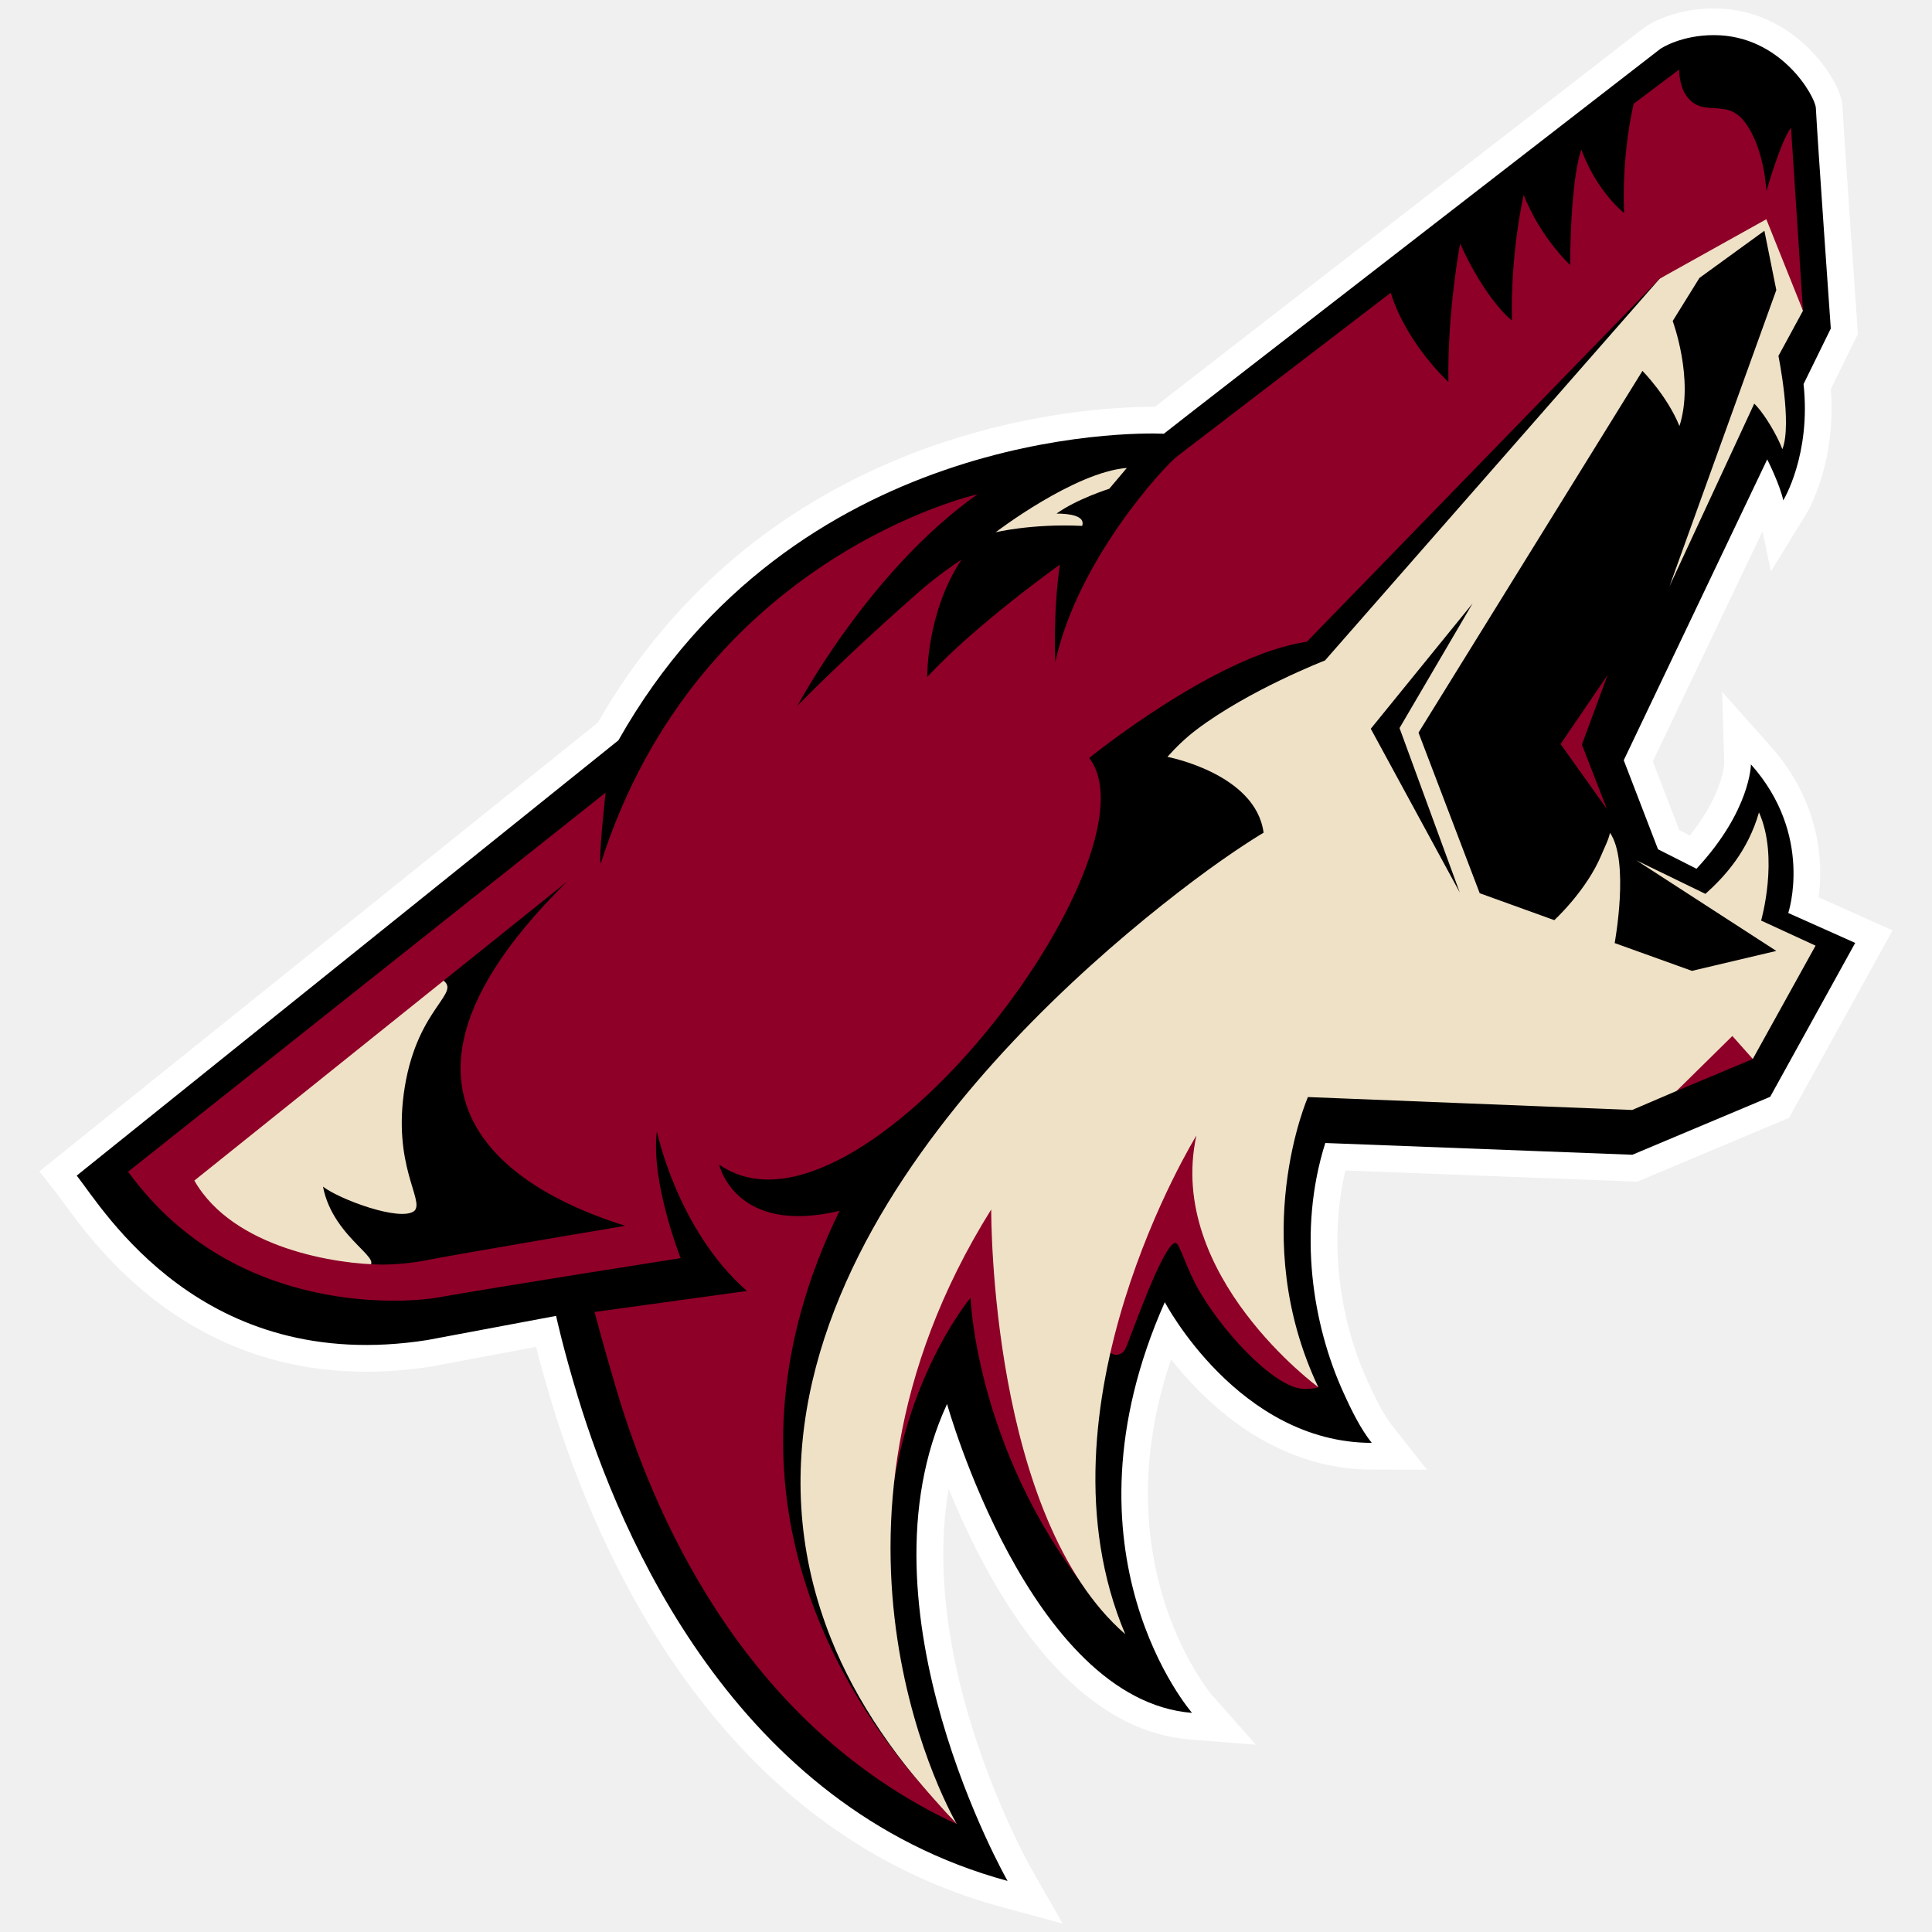
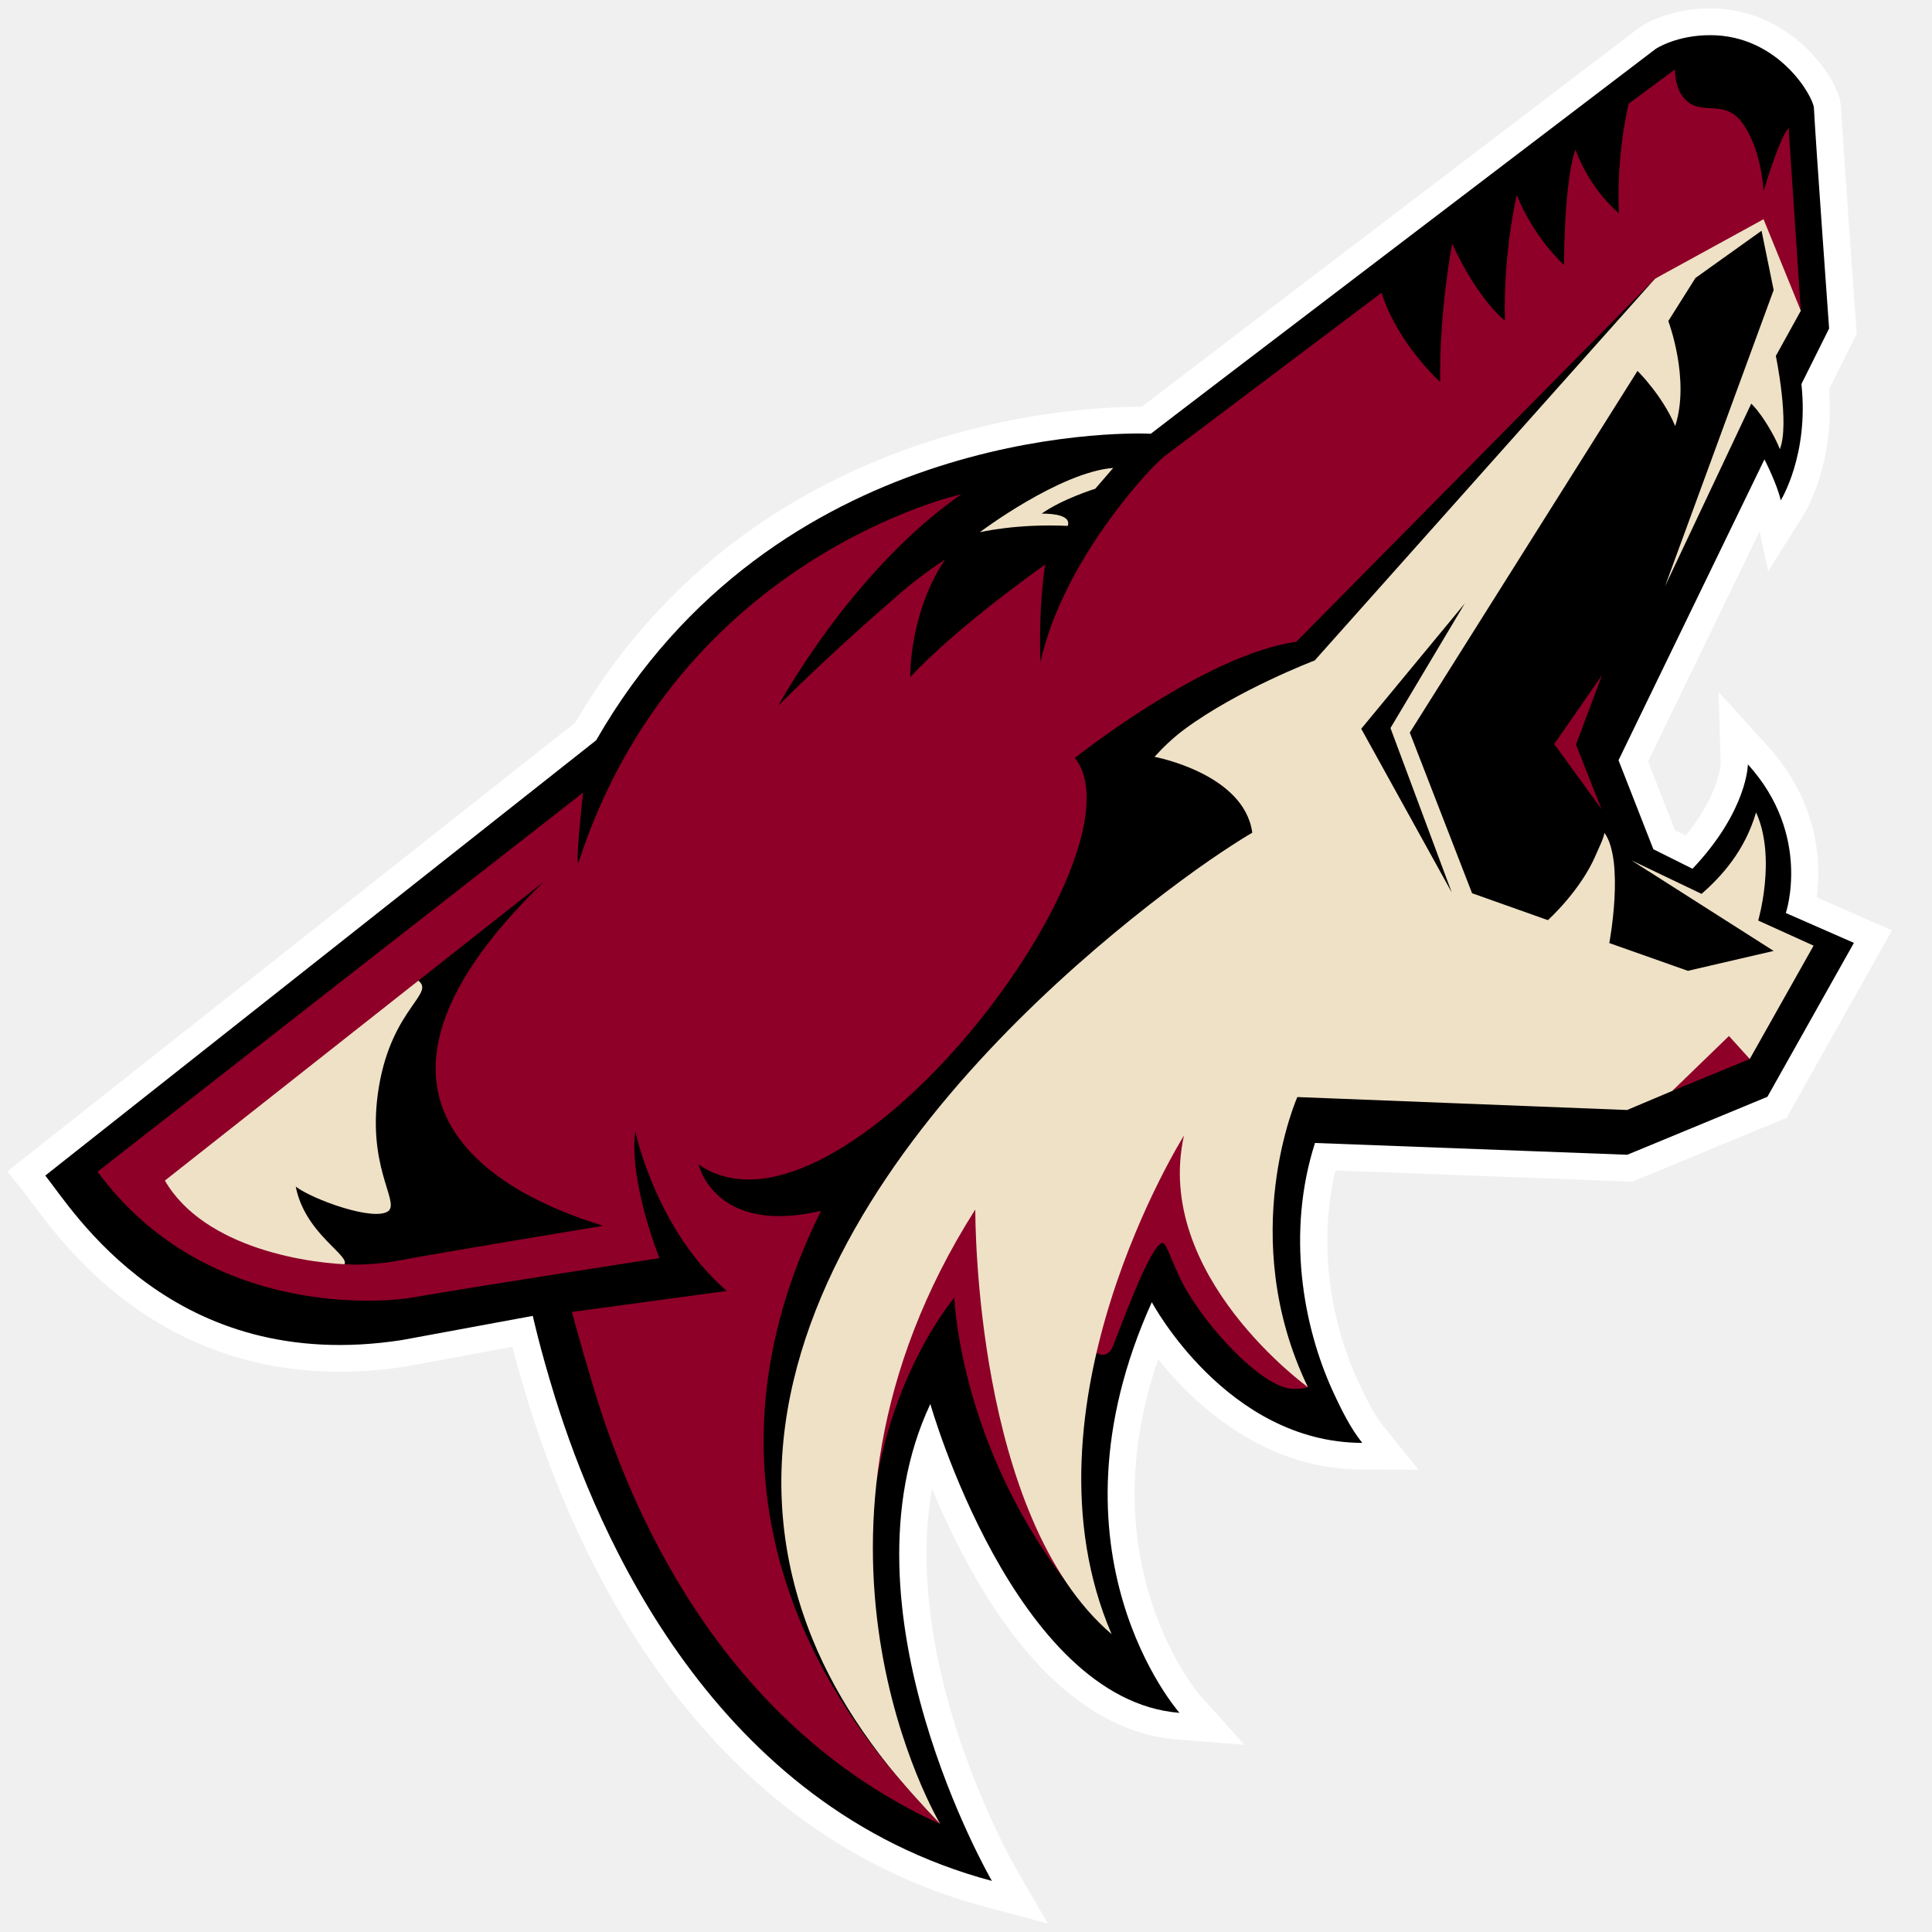
- <svg xmlns="http://www.w3.org/2000/svg" width="60px" height="60px" viewBox="0 0 60 60" version="1.1">
+ <svg xmlns="http://www.w3.org/2000/svg" width="30px" height="30px" viewBox="0 0 30 30" version="1.1">
  <defs />
  <g id="Page-1" stroke="none" stroke-width="1" fill="none" fill-rule="evenodd">
-     <g id="Artboard">
-       <g id="coyotes" transform="translate(1.153846, 0)">
-         <g id="Group">
-           <path d="M56.799,28.526 L55.327,27.868 C55.364,27.584 55.388,27.232 55.368,26.832 C55.301,25.491 54.773,24.23 53.843,23.186 L52.328,21.485 L52.394,23.726 C52.39,23.774 52.364,24.056 52.195,24.487 C52.058,24.839 51.801,25.352 51.328,25.947 L50.997,25.779 L50.175,23.645 L53.582,16.503 L53.843,17.747 L54.933,15.974 C54.961,15.929 55.213,15.508 55.426,14.796 C55.68,13.945 55.775,13.012 55.704,12.084 L56.447,10.568 L56.546,10.368 L56.53,10.145 C56.526,10.086 56.115,4.287 56.067,3.312 C56.043,2.834 55.611,2.09 55.016,1.502 C54.444,0.936 53.469,0.263 52.073,0.263 C51.555,0.263 51.059,0.347 50.597,0.514 C50.253,0.639 49.998,0.787 49.884,0.876 C49.774,0.962 48.444,1.992 46.602,3.418 C41.216,7.589 35.923,11.688 34.712,12.635 C34.683,12.635 34.653,12.635 34.62,12.635 C34.115,12.635 33.065,12.666 31.705,12.877 C30.121,13.123 28.577,13.536 27.117,14.106 C25.212,14.85 23.471,15.854 21.943,17.09 C20.136,18.553 18.611,20.353 17.409,22.444 L0.709,35.863 L0.069,36.378 L0.577,37.023 C0.637,37.098 0.717,37.209 0.811,37.337 C1.325,38.042 2.283,39.354 3.799,40.488 C5.673,41.889 7.833,42.6 10.218,42.6 C10.874,42.6 11.555,42.545 12.242,42.438 L12.254,42.436 L12.267,42.433 L15.494,41.827 C15.608,42.272 15.776,42.889 16.003,43.635 C16.679,45.853 17.941,49.127 20.106,52.133 C21.307,53.8 22.67,55.222 24.157,56.358 C25.898,57.688 27.836,58.649 29.92,59.215 L31.848,59.738 L30.857,58.003 C30.846,57.983 29.679,55.916 28.881,53.129 C28.336,51.229 27.883,48.684 28.309,46.237 C28.607,46.967 28.984,47.8 29.441,48.644 C30.22,50.082 31.071,51.253 31.973,52.124 C33.165,53.277 34.453,53.915 35.8,54.021 L37.849,54.183 L36.491,52.651 C36.453,52.606 35.484,51.443 34.916,49.435 C34.268,47.148 34.369,44.725 35.215,42.215 C35.461,42.527 35.754,42.867 36.094,43.208 C36.788,43.902 37.535,44.459 38.317,44.861 C39.316,45.375 40.368,45.637 41.445,45.639 L43.162,45.643 L42.097,44.296 C41.815,43.938 41.577,43.467 41.307,42.868 C40.381,40.817 40.139,38.427 40.628,36.35 L49.509,36.69 L49.693,36.697 L49.862,36.626 L54.142,34.827 L54.407,34.715 L54.546,34.463 L57.186,29.683 L57.623,28.893 L56.799,28.526 L56.799,28.526 Z" id="Shape" fill="#FFFFFF" />
-           <path d="M1.229,36.509 C2.073,37.582 5.125,42.712 12.114,41.617 L16.116,40.866 C16.116,40.866 16.326,41.851 16.796,43.392 C18.104,47.68 21.662,56.113 30.137,58.414 C30.137,58.414 25.316,49.966 28.258,43.602 C28.258,43.602 30.823,52.797 35.866,53.195 C35.866,53.195 31.553,48.252 35.02,40.44 C35.02,40.44 37.308,44.802 41.447,44.81 C41.103,44.375 40.83,43.829 40.551,43.21 C39.626,41.16 39.131,38.262 40.004,35.497 L49.541,35.862 L53.821,34.062 L56.461,29.283 L54.382,28.354 C54.382,28.354 55.189,25.944 53.223,23.738 C53.223,23.738 53.215,25.172 51.532,26.98 L50.337,26.375 L49.273,23.61 L53.729,14.266 C53.729,14.266 54.123,15.046 54.227,15.539 C54.227,15.539 55.095,14.128 54.857,11.928 L55.703,10.203 C55.703,10.203 55.289,4.348 55.239,3.353 C55.222,3.004 54.164,1.091 52.074,1.091 C51.071,1.091 50.45,1.485 50.396,1.528 C50.014,1.827 35.446,13.1 34.991,13.47 C33.975,13.421 23.493,13.354 18.052,22.991 L1.229,36.509 L1.229,36.509 Z" id="Shape" fill="#000000" />
-           <path d="M10.135,39.384 C11.03,39.185 9.206,38.555 8.877,36.852 C9.372,37.239 11.285,37.958 11.716,37.604 C12.039,37.28 11.019,36.194 11.417,33.755 C11.83,31.225 13.258,30.82 12.545,30.405 C11.749,30.272 4.351,36.376 4.351,36.376 L5.513,38.3 C5.512,38.3 9.405,39.749 10.135,39.384 L10.135,39.384 Z" id="Shape" fill="#EFE1C6" />
-           <polygon id="Shape" fill="#8E0028" points="50.914 33.88 53.282 32.888 52.593 31.284" />
-           <path d="M33.212,41.695 C33.157,42.06 33.643,42.259 33.82,41.839 C33.997,41.418 34.97,38.632 35.346,38.599 C35.49,38.586 35.666,39.394 36.164,40.214 C36.97,41.538 38.498,43.133 39.349,43.133 C39.726,43.133 39.788,43.081 39.788,43.081 L38.864,41.713 L36.164,34.22 L34.505,36.708 L33.212,41.695 L33.212,41.695 Z" id="Shape" fill="#8E0028" />
-           <path d="M29.607,36.509 C29.607,36.509 33.275,50.2 33.038,49.92 C29.16,45.359 28.988,40.302 28.988,40.302 C28.988,40.302 26.485,43.273 26.412,48.219 L25.521,48.152 L27.374,40.655 L29.607,36.509 L29.607,36.509 Z" id="Shape" fill="#8E0028" />
-           <path d="M53.539,28.589 C53.539,28.589 54.103,26.632 53.473,25.23 C53.124,26.441 52.411,27.22 51.81,27.76 L49.666,26.719 L54.011,29.532 L51.391,30.151 L48.991,29.288 C48.991,29.288 49.461,26.745 48.845,25.864 C48.811,26.059 48.663,26.347 48.584,26.54 C48.119,27.66 47.116,28.576 47.116,28.576 L44.8,27.74 L42.899,22.753 L49.854,11.518 C49.854,11.518 50.622,12.292 51.003,13.232 C51.468,11.784 50.793,9.97 50.793,9.97 L51.623,8.632 L53.641,7.167 L54.011,9.008 L50.694,18.208 L53.326,12.535 C53.326,12.535 53.454,12.652 53.635,12.912 C53.824,13.183 54.069,13.606 54.199,13.951 C54.509,13.166 54.077,11.054 54.077,11.054 L54.84,9.649 L53.911,6.222 L50.387,8.656 L39.995,20.511 C39.995,20.511 37.64,21.423 36.006,22.659 C35.657,22.923 35.357,23.218 35.102,23.505 C35.102,23.505 37.845,24.025 38.088,25.86 C38.088,25.86 37.201,26.38 35.888,27.369 C31.106,30.973 20.477,40.486 24.664,50.917 C25.426,52.816 26.691,54.717 28.562,56.65 C28.562,56.65 23.282,47.71 29.629,37.562 C29.631,37.797 29.609,47.12 33.792,50.751 C30.801,43.685 36.001,35.267 36.001,35.267 C35.053,39.61 39.788,43.081 39.788,43.081 C37.569,38.399 39.465,34.07 39.465,34.07 L49.535,34.471 L50.914,33.88 L52.646,32.174 L53.281,32.887 L55.23,29.368 L53.539,28.589 L53.539,28.589 Z M41.417,22.632 L44.579,18.739 L42.31,22.61 L44.181,27.718 L41.417,22.632 L41.417,22.632 Z" id="Shape" fill="#EFE1C6" />
-           <path d="M54.468,3.966 C54.161,4.348 53.702,5.94 53.702,5.94 C53.702,5.94 53.655,4.621 53.033,3.792 C52.449,3.013 51.723,3.693 51.217,2.971 C50.985,2.641 50.993,2.159 50.993,2.159 L49.583,3.22 C49.583,3.22 49.201,4.746 49.285,6.62 C49.285,6.62 48.438,5.957 47.957,4.647 C47.957,4.647 47.626,5.41 47.609,8.229 C47.609,8.229 46.697,7.4 46.166,6.056 C46.166,6.056 45.751,7.814 45.801,9.954 C45.801,9.954 45.005,9.357 44.192,7.566 C44.192,7.566 43.794,9.656 43.827,11.862 C43.827,11.862 42.533,10.684 42.036,9.092 C42.036,9.092 35.84,13.835 35.409,14.167 C34.978,14.499 32.299,17.418 31.619,20.562 C31.619,20.562 31.544,19.011 31.763,17.534 C31.763,17.534 29.125,19.411 27.643,21.026 C27.643,21.026 27.605,19.038 28.708,17.377 C28.708,17.377 28.317,17.629 27.825,18.016 C27.515,18.259 27.215,18.531 26.792,18.907 C25.731,19.852 24.426,21.083 23.616,21.913 C23.616,21.913 25.83,17.733 29.203,15.35 C29.203,15.35 20.539,17.28 17.504,26.815 C17.421,26.723 17.653,24.617 17.653,24.617 L2.825,36.388 C6.209,41.054 11.782,40.413 12.401,40.302 C14.244,39.973 19.984,39.072 19.984,39.072 C19.984,39.072 19.047,36.7 19.246,35.133 C19.246,35.133 19.876,38.193 22.043,40.092 L17.31,40.744 C17.31,40.744 17.562,41.71 17.985,43.135 C19.053,46.735 21.785,53.51 28.561,56.651 C28.561,56.651 27.989,56.057 27.165,55.074 C24.834,52.291 20.849,45.938 24.918,37.604 C21.667,38.378 21.18,36.166 21.18,36.166 C25.515,39.196 34.986,26.541 32.672,23.539 C32.672,23.539 36.628,20.329 39.431,19.931 L50.387,8.656 L53.701,6.809 L54.84,9.65 L54.468,3.966 L54.468,3.966 Z M11.948,39.163 C11.555,39.24 10.955,39.275 10.732,39.273 C9.331,39.267 6.095,38.787 4.882,36.664 L16.449,27.387 C8.553,35.171 17.167,37.703 18.262,38.068 C18.262,38.068 13.225,38.914 11.948,39.163 L11.948,39.163 Z" id="Shape" fill="#8E0028" />
-           <polygon id="Shape" fill="#8E0028" points="47.311 23.107 48.77 20.967 47.974 23.124 48.753 25.13" />
-           <path d="M29.766,16.531 C29.766,16.531 30.884,16.257 32.454,16.332 C32.561,16.016 32.055,15.95 31.657,15.95 C32.291,15.494 33.295,15.179 33.295,15.179 L33.842,14.532 C32.2,14.665 29.766,16.531 29.766,16.531 L29.766,16.531 Z" id="Shape" fill="#EFE1C6" />
+     <g id="coyotes">
+       <g id="Page-1">
+         <g id="Artboard">
+           <g id="coyotes" transform="translate(0.078227, 0)">
+             <g id="Group">
+               <path d="M28.881,14.263 L28.132,13.934 C28.151,13.792 28.163,13.616 28.153,13.416 C28.119,12.746 27.851,12.115 27.378,11.593 L26.607,10.743 L26.641,11.863 C26.639,11.887 26.626,12.028 26.54,12.243 C26.47,12.42 26.339,12.676 26.099,12.974 L25.93,12.89 L25.513,11.823 L27.245,8.251 L27.378,8.873 L27.932,7.987 C27.946,7.964 28.075,7.754 28.182,7.398 C28.312,6.972 28.36,6.506 28.324,6.042 L28.702,5.284 L28.752,5.184 L28.744,5.072 C28.742,5.043 28.533,2.143 28.509,1.656 C28.496,1.417 28.277,1.045 27.974,0.751 C27.683,0.468 27.188,0.131 26.478,0.131 C26.215,0.131 25.962,0.174 25.727,0.257 C25.552,0.319 25.423,0.393 25.365,0.438 C25.309,0.481 24.632,0.996 23.696,1.709 C20.957,3.794 18.266,5.844 17.65,6.317 C17.635,6.317 17.62,6.317 17.604,6.317 C17.347,6.317 16.813,6.333 16.121,6.439 C15.316,6.561 14.531,6.768 13.788,7.053 C12.82,7.425 11.935,7.927 11.157,8.545 C10.239,9.276 9.463,10.177 8.852,11.222 L0.361,17.932 L0.035,18.189 L0.293,18.511 C0.324,18.549 0.365,18.604 0.412,18.669 C0.674,19.021 1.161,19.677 1.932,20.244 C2.885,20.945 3.983,21.3 5.196,21.3 C5.529,21.3 5.875,21.273 6.225,21.219 L6.231,21.218 L6.237,21.216 L7.878,20.913 C7.936,21.136 8.022,21.445 8.137,21.817 C8.481,22.926 9.122,24.564 10.223,26.067 C10.834,26.9 11.527,27.611 12.283,28.179 C13.168,28.844 14.154,29.324 15.213,29.607 L16.194,29.869 L15.69,29.002 C15.684,28.992 15.091,27.958 14.685,26.565 C14.408,25.614 14.178,24.342 14.394,23.118 C14.546,23.484 14.738,23.9 14.97,24.322 C15.366,25.041 15.799,25.627 16.257,26.062 C16.864,26.638 17.518,26.958 18.203,27.011 L19.245,27.092 L18.555,26.325 C18.536,26.303 18.043,25.721 17.754,24.718 C17.424,23.574 17.476,22.363 17.906,21.107 C18.031,21.264 18.18,21.434 18.353,21.604 C18.706,21.951 19.086,22.229 19.483,22.43 C19.991,22.688 20.526,22.819 21.074,22.82 L21.947,22.821 L21.406,22.148 C21.262,21.969 21.141,21.733 21.004,21.434 C20.533,20.409 20.41,19.214 20.658,18.175 L25.174,18.345 L25.268,18.349 L25.354,18.313 L27.53,17.413 L27.665,17.357 L27.735,17.231 L29.078,14.842 L29.3,14.447 L28.881,14.263 L28.881,14.263 L28.881,14.263 Z" id="Shape" fill="#FFFFFF" />
+               <path d="M0.625,18.254 C1.054,18.791 2.606,21.356 6.159,20.809 L8.195,20.433 C8.195,20.433 8.302,20.926 8.54,21.696 C9.205,23.84 11.015,28.056 15.324,29.207 C15.324,29.207 12.873,24.983 14.368,21.801 C14.368,21.801 15.673,26.398 18.237,26.597 C18.237,26.597 16.044,24.126 17.807,20.22 C17.807,20.22 18.97,22.401 21.075,22.405 C20.9,22.187 20.761,21.914 20.619,21.605 C20.149,20.58 19.897,19.131 20.341,17.748 L25.19,17.931 L27.366,17.031 L28.709,14.641 L27.652,14.177 C27.652,14.177 28.062,12.972 27.063,11.869 C27.063,11.869 27.059,12.586 26.203,13.49 L25.595,13.187 L25.054,11.805 L27.32,7.133 C27.32,7.133 27.52,7.523 27.573,7.77 C27.573,7.77 28.014,7.064 27.894,5.964 L28.324,5.101 C28.324,5.101 28.113,2.174 28.088,1.676 C28.079,1.502 27.541,0.546 26.478,0.546 C25.968,0.546 25.653,0.743 25.625,0.764 C25.431,0.913 18.023,6.55 17.792,6.735 C17.276,6.71 11.945,6.677 9.179,11.495 L0.625,18.254 L0.625,18.254 L0.625,18.254 Z" id="Shape" fill="#000000" />
+               <path d="M5.153,19.692 C5.609,19.592 4.681,19.277 4.514,18.426 C4.765,18.619 5.738,18.979 5.957,18.802 C6.122,18.64 5.603,18.097 5.805,16.878 C6.015,15.613 6.741,15.41 6.379,15.203 C5.974,15.136 2.213,18.188 2.213,18.188 L2.803,19.15 C2.803,19.15 4.782,19.874 5.153,19.692 L5.153,19.692 L5.153,19.692 Z" id="Shape" fill="#EFE1C6" />
+               <polygon id="Shape" fill="#8E0028" points="25.888 16.94 27.092 16.444 26.742 15.642" />
+               <path d="M16.887,20.848 C16.859,21.03 17.107,21.13 17.197,20.919 C17.287,20.709 17.781,19.316 17.973,19.3 C18.046,19.293 18.135,19.697 18.389,20.107 C18.799,20.769 19.575,21.566 20.008,21.566 C20.2,21.566 20.231,21.541 20.231,21.541 L19.761,20.857 L18.389,17.11 L17.545,18.354 L16.887,20.848 L16.887,20.848 L16.887,20.848 Z" id="Shape" fill="#8E0028" />
+               <path d="M15.054,18.254 C15.054,18.254 16.92,25.1 16.799,24.96 C14.827,22.679 14.74,20.151 14.74,20.151 C14.74,20.151 13.467,21.636 13.43,24.109 L12.977,24.076 L13.919,20.328 L15.054,18.254 L15.054,18.254 L15.054,18.254 Z" id="Shape" fill="#8E0028" />
+               <path d="M27.223,14.294 C27.223,14.294 27.51,13.316 27.19,12.615 C27.012,13.22 26.65,13.61 26.344,13.88 L25.254,13.359 L27.463,14.766 L26.131,15.075 L24.911,14.644 C24.911,14.644 25.15,13.372 24.836,12.932 C24.819,13.03 24.744,13.174 24.704,13.27 C24.468,13.83 23.957,14.288 23.957,14.288 L22.78,13.87 L21.813,11.376 L25.349,5.759 C25.349,5.759 25.74,6.146 25.934,6.616 C26.17,5.892 25.827,4.985 25.827,4.985 L26.249,4.316 L27.275,3.583 L27.463,4.504 L25.776,9.104 L27.115,6.268 C27.115,6.268 27.18,6.326 27.272,6.456 C27.368,6.591 27.493,6.803 27.559,6.975 C27.716,6.583 27.497,5.527 27.497,5.527 L27.885,4.825 L27.413,3.111 L25.62,4.328 L20.337,10.255 C20.337,10.255 19.139,10.711 18.308,11.329 C18.131,11.461 17.978,11.609 17.849,11.752 C17.849,11.752 19.243,12.012 19.367,12.93 C19.367,12.93 18.916,13.19 18.248,13.685 C15.816,15.487 10.412,20.243 12.541,25.458 C12.929,26.408 13.572,27.358 14.523,28.325 C14.523,28.325 11.838,23.855 15.066,18.781 C15.067,18.899 15.055,23.56 17.183,25.375 C15.662,21.842 18.306,17.634 18.306,17.634 C17.824,19.805 20.231,21.54 20.231,21.54 C19.103,19.2 20.067,17.035 20.067,17.035 L25.187,17.236 L25.888,16.94 L26.769,16.087 L27.092,16.444 L28.083,14.684 L27.223,14.294 L27.223,14.294 L27.223,14.294 Z M21.059,11.316 L22.667,9.37 L21.513,11.305 L22.465,13.859 L21.059,11.316 L21.059,11.316 L21.059,11.316 Z" id="Shape" fill="#EFE1C6" />
+               <path d="M27.695,1.983 C27.539,2.174 27.306,2.97 27.306,2.97 C27.306,2.97 27.282,2.311 26.966,1.896 C26.669,1.507 26.3,1.846 26.042,1.486 C25.925,1.321 25.929,1.079 25.929,1.079 L25.212,1.61 C25.212,1.61 25.018,2.373 25.06,3.31 C25.06,3.31 24.63,2.978 24.385,2.323 C24.385,2.323 24.217,2.705 24.208,4.115 C24.208,4.115 23.744,3.7 23.474,3.028 C23.474,3.028 23.263,3.907 23.289,4.977 C23.289,4.977 22.884,4.679 22.471,3.783 C22.471,3.783 22.268,4.828 22.285,5.931 C22.285,5.931 21.627,5.342 21.374,4.546 C21.374,4.546 18.224,6.918 18.005,7.084 C17.786,7.249 16.423,8.709 16.078,10.281 C16.078,10.281 16.04,9.505 16.151,8.767 C16.151,8.767 14.809,9.706 14.056,10.513 C14.056,10.513 14.037,9.519 14.597,8.688 C14.597,8.688 14.398,8.815 14.148,9.008 C13.991,9.13 13.838,9.265 13.623,9.453 C13.083,9.926 12.42,10.541 12.008,10.957 C12.008,10.957 13.134,8.867 14.849,7.675 C14.849,7.675 10.444,8.64 8.9,13.407 C8.858,13.362 8.976,12.308 8.976,12.308 L1.436,18.194 C3.157,20.527 5.991,20.206 6.306,20.151 C7.243,19.986 10.161,19.536 10.161,19.536 C10.161,19.536 9.685,18.35 9.786,17.566 C9.786,17.566 10.106,19.096 11.208,20.046 L8.802,20.372 C8.802,20.372 8.93,20.855 9.145,21.568 C9.688,23.367 11.077,26.755 14.523,28.325 C14.523,28.325 14.232,28.029 13.813,27.537 C12.627,26.145 10.601,22.969 12.67,18.802 C11.017,19.189 10.77,18.083 10.77,18.083 C12.974,19.598 17.789,13.27 16.613,11.769 C16.613,11.769 18.624,10.165 20.05,9.966 L25.62,4.328 L27.306,3.404 L27.885,4.825 L27.695,1.983 L27.695,1.983 L27.695,1.983 Z M6.075,19.581 C5.876,19.62 5.57,19.637 5.457,19.637 C4.745,19.633 3.099,19.394 2.482,18.332 L8.364,13.693 C4.349,17.585 8.729,18.852 9.286,19.034 C9.286,19.034 6.725,19.457 6.075,19.581 L6.075,19.581 L6.075,19.581 Z" id="Shape" fill="#8E0028" />
+               <polygon id="Shape" fill="#8E0028" points="24.056 11.553 24.798 10.484 24.394 11.562 24.79 12.565" />
+               <path d="M15.135,8.265 C15.135,8.265 15.704,8.128 16.502,8.166 C16.556,8.008 16.299,7.975 16.097,7.975 C16.419,7.747 16.929,7.589 16.929,7.589 L17.208,7.266 C16.373,7.332 15.135,8.265 15.135,8.265 L15.135,8.265 L15.135,8.265 Z" id="Shape" fill="#EFE1C6" />
+             </g>
+           </g>
        </g>
      </g>
    </g>
  </g>
</svg>
